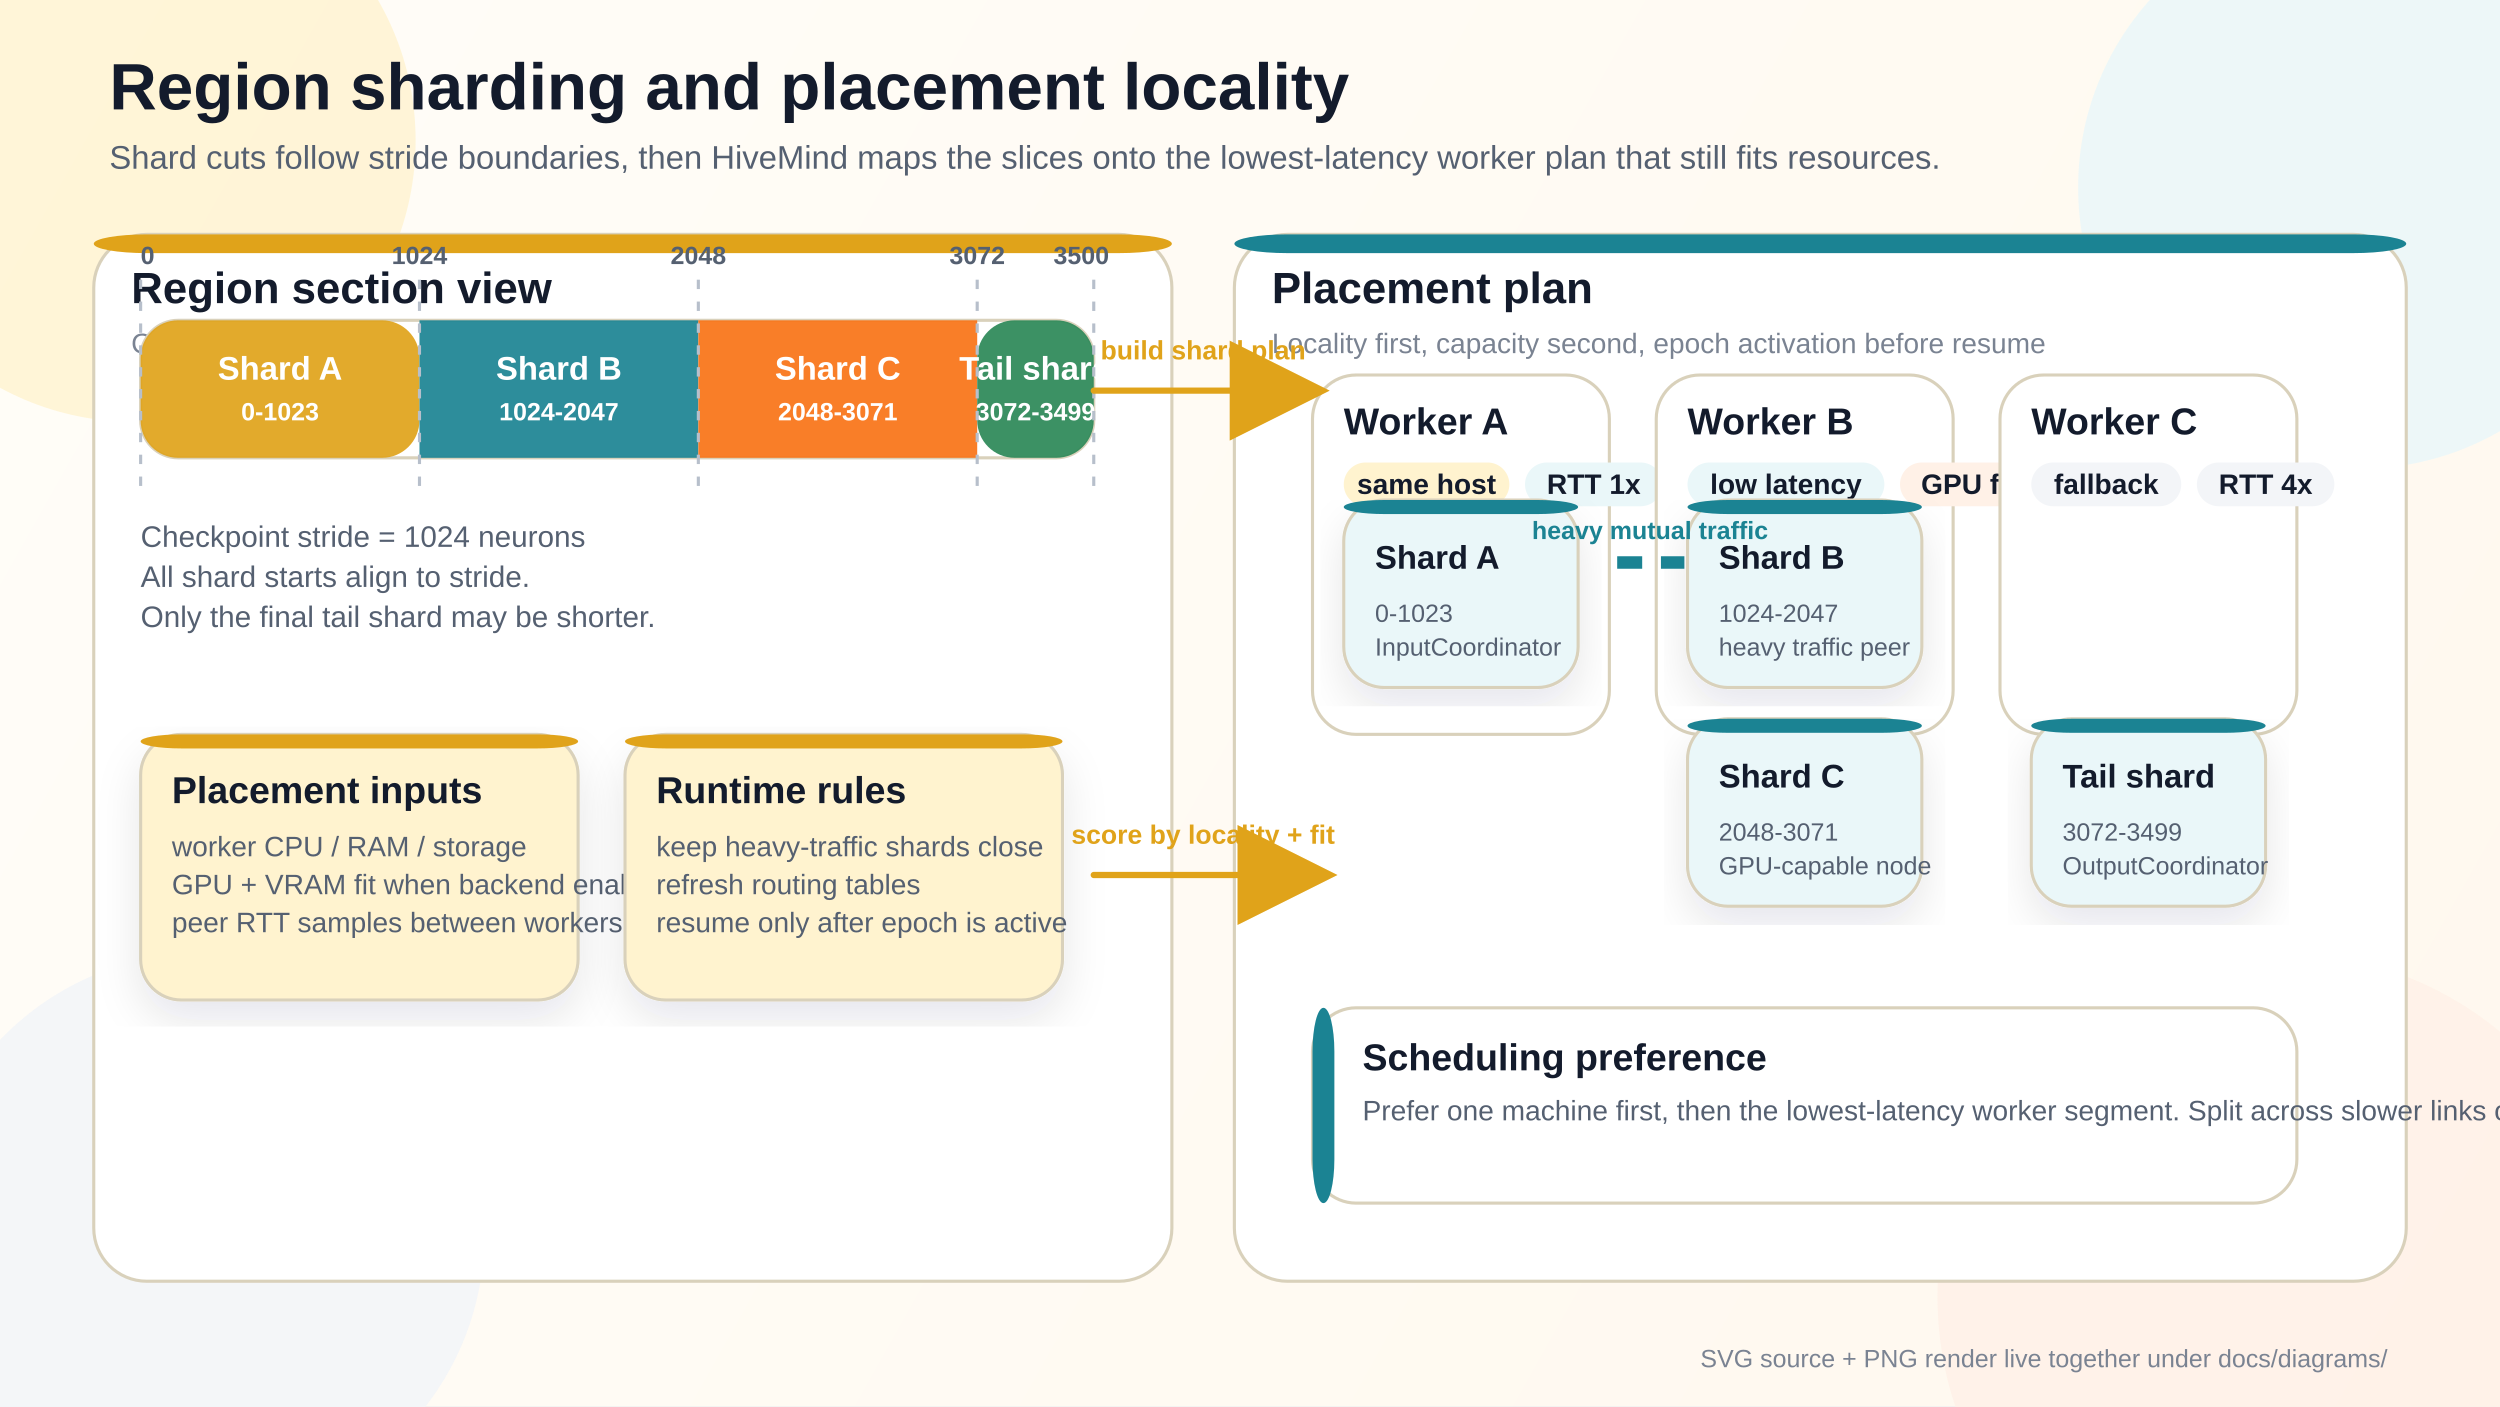
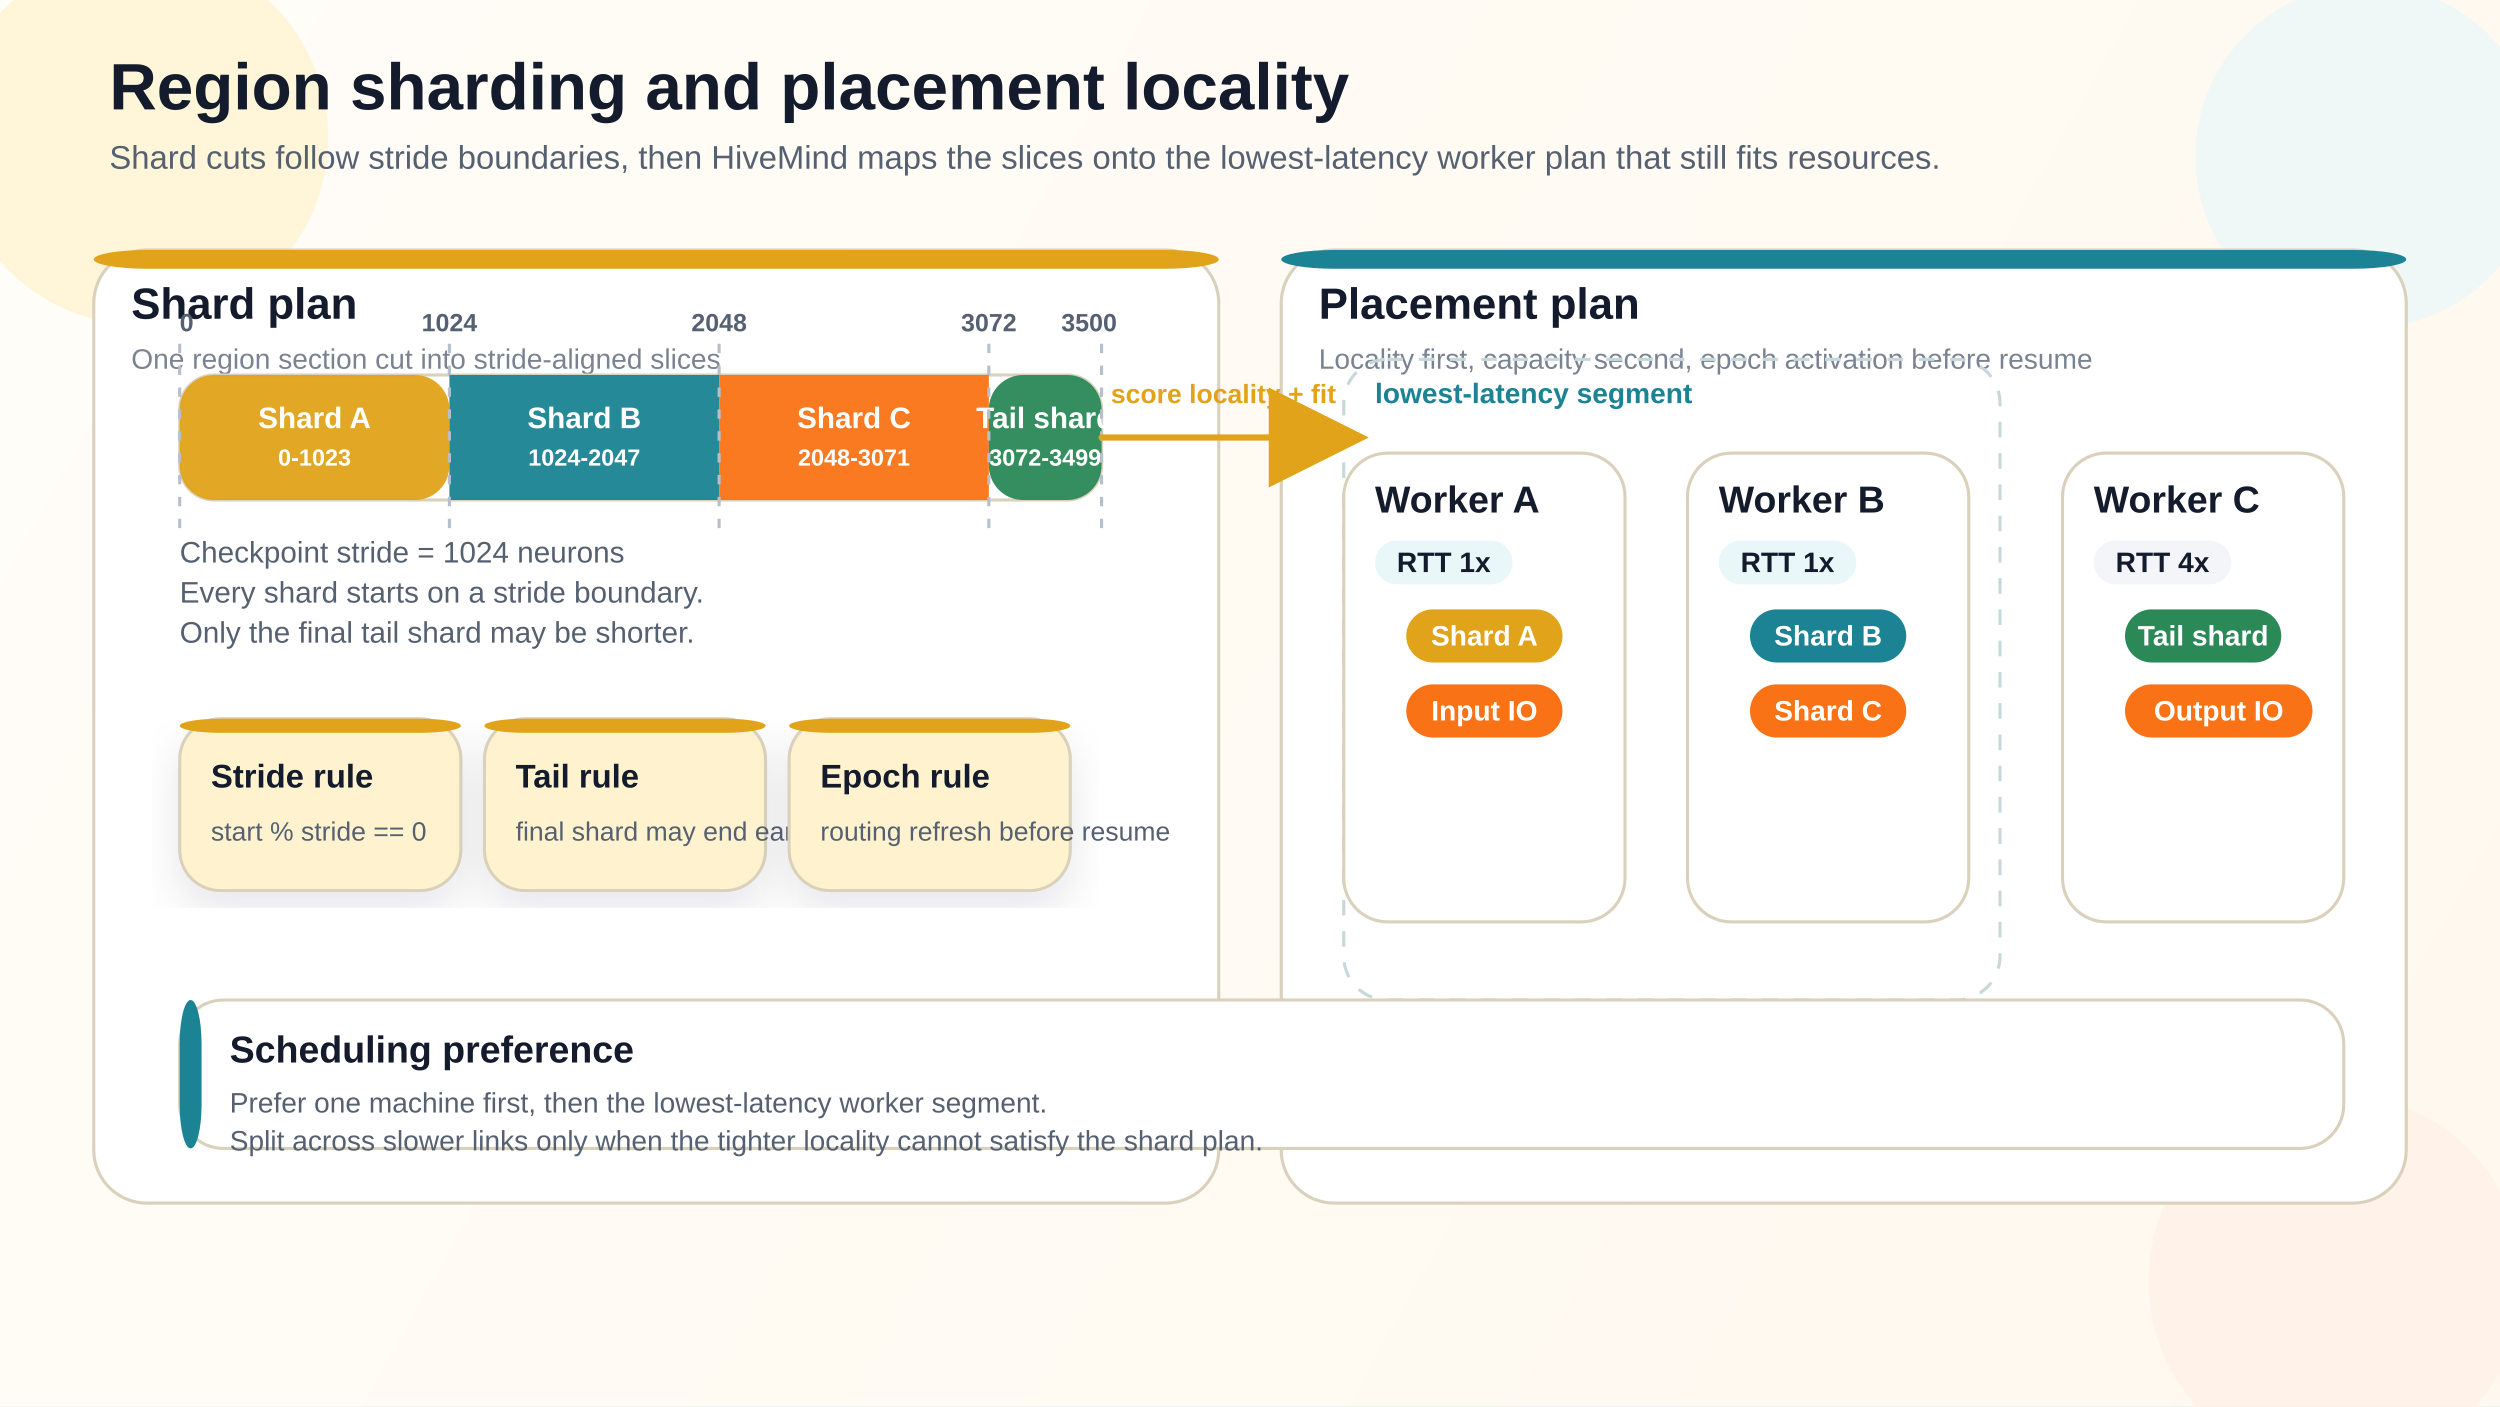
<svg xmlns="http://www.w3.org/2000/svg" width="1600" height="900" viewBox="0 0 1600 900" fill="none">
  <defs>
    <linearGradient id="bg-gradient" x1="0" y1="0" x2="1600" y2="900" gradientUnits="userSpaceOnUse">
      <stop offset="0%" stop-color="#FFFDF8" />
      <stop offset="100%" stop-color="#FFF8EE" />
    </linearGradient>
    <filter id="shadow" x="-10%" y="-10%" width="120%" height="120%">
      <feDropShadow dx="0" dy="12" stdDeviation="14" flood-color="#131B2C" flood-opacity="0.10" />
    </filter>
    <marker id="arrow-ink" markerWidth="16" markerHeight="16" refX="12" refY="8" orient="auto" markerUnits="strokeWidth">
      <path d="M 0 0 L 16 8 L 0 16 z" fill="#131B2C" />
    </marker>
    <marker id="arrow-teal" markerWidth="16" markerHeight="16" refX="12" refY="8" orient="auto" markerUnits="strokeWidth">
      <path d="M 0 0 L 16 8 L 0 16 z" fill="#1B8393" />
    </marker>
    <marker id="arrow-gold" markerWidth="16" markerHeight="16" refX="12" refY="8" orient="auto" markerUnits="strokeWidth">
      <path d="M 0 0 L 16 8 L 0 16 z" fill="#E0A31A" />
    </marker>
    <marker id="arrow-orange" markerWidth="16" markerHeight="16" refX="12" refY="8" orient="auto" markerUnits="strokeWidth">
      <path d="M 0 0 L 16 8 L 0 16 z" fill="#F97316" />
    </marker>
    <marker id="arrow-green" markerWidth="16" markerHeight="16" refX="12" refY="8" orient="auto" markerUnits="strokeWidth">
      <path d="M 0 0 L 16 8 L 0 16 z" fill="#2B8857" />
    </marker>
    <marker id="arrow-red" markerWidth="16" markerHeight="16" refX="12" refY="8" orient="auto" markerUnits="strokeWidth">
      <path d="M 0 0 L 16 8 L 0 16 z" fill="#B94B34" />
    </marker>
  </defs>
  <g>
    <rect x="0" y="0" width="1600" height="900" fill="url(#bg-gradient)" />
-     <circle cx="86" cy="90" r="180" fill="#FFF3CF" opacity="0.8" />
-     <circle cx="1510" cy="120" r="180" fill="#EAF7F9" opacity="0.85" />
-     <circle cx="1460" cy="830" r="220" fill="#FFF1E7" opacity="0.85" />
-     <circle cx="130" cy="790" r="180" fill="#F3F5F8" opacity="0.9" />
+     <circle cx="90" cy="88" r="120" fill="#FFF3CF" opacity="0.75" />
+     <circle cx="1515" cy="100" r="110" fill="#EAF7F9" opacity="0.75" />
+     <circle cx="1495" cy="820" r="120" fill="#FFF1E7" opacity="0.7" />
  </g>
  <g>
    <text x="70" y="70" fill="#131B2C" font-size="42" font-weight="850" font-family="Segoe UI, Helvetica Neue, Arial, sans-serif" text-anchor="start" dominant-baseline="alphabetic">Region sharding and placement locality</text>
    <text x="70" y="108" fill="#556071" font-size="21" font-weight="500" font-family="Segoe UI, Helvetica Neue, Arial, sans-serif" text-anchor="start" dominant-baseline="alphabetic">Shard cuts follow stride boundaries, then HiveMind maps the slices onto the lowest-latency worker plan that still fits resources.</text>
  </g>
  <g>
-     <rect x="60" y="150" width="690" height="670" rx="34" fill="white" stroke="#D9D1BB" stroke-width="2" />
-     <rect x="60" y="150" width="690" height="12" rx="34" fill="#E0A31A" />
-     <text x="84" y="194" fill="#131B2C" font-size="28" font-weight="800" font-family="Segoe UI, Helvetica Neue, Arial, sans-serif" text-anchor="start" dominant-baseline="alphabetic">Region section view</text>
-     <text x="84" y="226" fill="#7A8392" font-size="18" font-weight="500" font-family="Segoe UI, Helvetica Neue, Arial, sans-serif" text-anchor="start" dominant-baseline="alphabetic">One region, one contiguous neuron span, stride-aligned shard cuts</text>
+     <rect x="60" y="160" width="720" height="610" rx="34" fill="white" stroke="#D9D1BB" stroke-width="2" />
+     <rect x="60" y="160" width="720" height="12" rx="34" fill="#E0A31A" />
+     <text x="84" y="204" fill="#131B2C" font-size="28" font-weight="800" font-family="Segoe UI, Helvetica Neue, Arial, sans-serif" text-anchor="start" dominant-baseline="alphabetic">Shard plan</text>
+     <text x="84" y="236" fill="#7A8392" font-size="18" font-weight="500" font-family="Segoe UI, Helvetica Neue, Arial, sans-serif" text-anchor="start" dominant-baseline="alphabetic">One region section cut into stride-aligned slices</text>
  </g>
  <g>
-     <rect x="790" y="150" width="750" height="670" rx="34" fill="white" stroke="#D9D1BB" stroke-width="2" />
-     <rect x="790" y="150" width="750" height="12" rx="34" fill="#1B8393" />
-     <text x="814" y="194" fill="#131B2C" font-size="28" font-weight="800" font-family="Segoe UI, Helvetica Neue, Arial, sans-serif" text-anchor="start" dominant-baseline="alphabetic">Placement plan</text>
-     <text x="814" y="226" fill="#7A8392" font-size="18" font-weight="500" font-family="Segoe UI, Helvetica Neue, Arial, sans-serif" text-anchor="start" dominant-baseline="alphabetic">Locality first, capacity second, epoch activation before resume</text>
+     <rect x="820" y="160" width="720" height="610" rx="34" fill="white" stroke="#D9D1BB" stroke-width="2" />
+     <rect x="820" y="160" width="720" height="12" rx="34" fill="#1B8393" />
+     <text x="844" y="204" fill="#131B2C" font-size="28" font-weight="800" font-family="Segoe UI, Helvetica Neue, Arial, sans-serif" text-anchor="start" dominant-baseline="alphabetic">Placement plan</text>
+     <text x="844" y="236" fill="#7A8392" font-size="18" font-weight="500" font-family="Segoe UI, Helvetica Neue, Arial, sans-serif" text-anchor="start" dominant-baseline="alphabetic">Locality first, capacity second, epoch activation before resume</text>
  </g>
-   <rect x="90" y="205" width="610" height="88" rx="24" fill="white" stroke="#D9D1BB" stroke-width="2" />
-   <rect x="90" y="205" width="178.47" height="88" rx="24" fill="#E0A31A" opacity="0.92" />
-   <text x="179.23" y="243" fill="white" font-size="21" font-weight="800" font-family="Segoe UI, Helvetica Neue, Arial, sans-serif" text-anchor="middle" dominant-baseline="alphabetic">Shard A</text>
-   <text x="179.23" y="269" fill="white" font-size="16" font-weight="600" font-family="Segoe UI, Helvetica Neue, Arial, sans-serif" text-anchor="middle" dominant-baseline="alphabetic">0-1023</text>
-   <rect x="268.47" y="205" width="178.47" height="88" rx="0" fill="#1B8393" opacity="0.92" />
-   <text x="357.7" y="243" fill="white" font-size="21" font-weight="800" font-family="Segoe UI, Helvetica Neue, Arial, sans-serif" text-anchor="middle" dominant-baseline="alphabetic">Shard B</text>
-   <text x="357.7" y="269" fill="white" font-size="16" font-weight="600" font-family="Segoe UI, Helvetica Neue, Arial, sans-serif" text-anchor="middle" dominant-baseline="alphabetic">1024-2047</text>
-   <rect x="446.94" y="205" width="178.47" height="88" rx="0" fill="#F97316" opacity="0.92" />
-   <text x="536.17" y="243" fill="white" font-size="21" font-weight="800" font-family="Segoe UI, Helvetica Neue, Arial, sans-serif" text-anchor="middle" dominant-baseline="alphabetic">Shard C</text>
-   <text x="536.17" y="269" fill="white" font-size="16" font-weight="600" font-family="Segoe UI, Helvetica Neue, Arial, sans-serif" text-anchor="middle" dominant-baseline="alphabetic">2048-3071</text>
-   <rect x="625.41" y="205" width="74.59" height="88" rx="24" fill="#2B8857" opacity="0.92" />
-   <text x="662.7" y="243" fill="white" font-size="21" font-weight="800" font-family="Segoe UI, Helvetica Neue, Arial, sans-serif" text-anchor="middle" dominant-baseline="alphabetic">Tail shard</text>
-   <text x="662.7" y="269" fill="white" font-size="16" font-weight="600" font-family="Segoe UI, Helvetica Neue, Arial, sans-serif" text-anchor="middle" dominant-baseline="alphabetic">3072-3499</text>
-   <line x1="90" y1="179" x2="90" y2="313" stroke="#B7BFCB" stroke-width="2" stroke-dasharray="6 8" />
-   <text x="90" y="169" fill="#556071" font-size="16" font-weight="700" font-family="Segoe UI, Helvetica Neue, Arial, sans-serif" text-anchor="start" dominant-baseline="alphabetic">0</text>
-   <line x1="268.47" y1="179" x2="268.47" y2="313" stroke="#B7BFCB" stroke-width="2" stroke-dasharray="6 8" />
-   <text x="268.47" y="169" fill="#556071" font-size="16" font-weight="700" font-family="Segoe UI, Helvetica Neue, Arial, sans-serif" text-anchor="middle" dominant-baseline="alphabetic">1024</text>
-   <line x1="446.94" y1="179" x2="446.94" y2="313" stroke="#B7BFCB" stroke-width="2" stroke-dasharray="6 8" />
-   <text x="446.94" y="169" fill="#556071" font-size="16" font-weight="700" font-family="Segoe UI, Helvetica Neue, Arial, sans-serif" text-anchor="middle" dominant-baseline="alphabetic">2048</text>
-   <line x1="625.41" y1="179" x2="625.41" y2="313" stroke="#B7BFCB" stroke-width="2" stroke-dasharray="6 8" />
-   <text x="625.41" y="169" fill="#556071" font-size="16" font-weight="700" font-family="Segoe UI, Helvetica Neue, Arial, sans-serif" text-anchor="middle" dominant-baseline="alphabetic">3072</text>
-   <line x1="700" y1="179" x2="700" y2="313" stroke="#B7BFCB" stroke-width="2" stroke-dasharray="6 8" />
-   <text x="692" y="169" fill="#556071" font-size="16" font-weight="700" font-family="Segoe UI, Helvetica Neue, Arial, sans-serif" text-anchor="middle" dominant-baseline="alphabetic">3500</text>
-   <text x="90" y="350" fill="#556071" font-size="19" font-weight="500" font-family="Segoe UI, Helvetica Neue, Arial, sans-serif" text-anchor="start">
-     <tspan x="90" dy="0">Checkpoint stride = 1024 neurons</tspan>
-     <tspan x="90" dy="1.35em">All shard starts align to stride.</tspan>
-     <tspan x="90" dy="1.35em">Only the final tail shard may be shorter.</tspan>
+   <rect x="115" y="240" width="590" height="80" rx="22" fill="white" stroke="#D9D1BB" stroke-width="2" />
+   <rect x="115" y="240" width="172.62" height="80" rx="22" fill="#E0A31A" opacity="0.95" />
+   <text x="201.31" y="274" fill="white" font-size="19" font-weight="800" font-family="Segoe UI, Helvetica Neue, Arial, sans-serif" text-anchor="middle" dominant-baseline="alphabetic">Shard A</text>
+   <text x="201.31" y="298" fill="white" font-size="15" font-weight="700" font-family="Segoe UI, Helvetica Neue, Arial, sans-serif" text-anchor="middle" dominant-baseline="alphabetic">0-1023</text>
+   <rect x="287.62" y="240" width="172.62" height="80" rx="0" fill="#1B8393" opacity="0.95" />
+   <text x="373.93" y="274" fill="white" font-size="19" font-weight="800" font-family="Segoe UI, Helvetica Neue, Arial, sans-serif" text-anchor="middle" dominant-baseline="alphabetic">Shard B</text>
+   <text x="373.93" y="298" fill="white" font-size="15" font-weight="700" font-family="Segoe UI, Helvetica Neue, Arial, sans-serif" text-anchor="middle" dominant-baseline="alphabetic">1024-2047</text>
+   <rect x="460.23" y="240" width="172.62" height="80" rx="0" fill="#F97316" opacity="0.95" />
+   <text x="546.54" y="274" fill="white" font-size="19" font-weight="800" font-family="Segoe UI, Helvetica Neue, Arial, sans-serif" text-anchor="middle" dominant-baseline="alphabetic">Shard C</text>
+   <text x="546.54" y="298" fill="white" font-size="15" font-weight="700" font-family="Segoe UI, Helvetica Neue, Arial, sans-serif" text-anchor="middle" dominant-baseline="alphabetic">2048-3071</text>
+   <rect x="632.85" y="240" width="72.15" height="80" rx="22" fill="#2B8857" opacity="0.95" />
+   <text x="668.93" y="274" fill="white" font-size="19" font-weight="800" font-family="Segoe UI, Helvetica Neue, Arial, sans-serif" text-anchor="middle" dominant-baseline="alphabetic">Tail shard</text>
+   <text x="668.93" y="298" fill="white" font-size="15" font-weight="700" font-family="Segoe UI, Helvetica Neue, Arial, sans-serif" text-anchor="middle" dominant-baseline="alphabetic">3072-3499</text>
+   <line x1="115" y1="220" x2="115" y2="342" stroke="#B7BFCB" stroke-width="2" stroke-dasharray="6 8" />
+   <text x="115" y="212" fill="#556071" font-size="16" font-weight="700" font-family="Segoe UI, Helvetica Neue, Arial, sans-serif" text-anchor="start" dominant-baseline="alphabetic">0</text>
+   <line x1="287.62" y1="220" x2="287.62" y2="342" stroke="#B7BFCB" stroke-width="2" stroke-dasharray="6 8" />
+   <text x="287.62" y="212" fill="#556071" font-size="16" font-weight="700" font-family="Segoe UI, Helvetica Neue, Arial, sans-serif" text-anchor="middle" dominant-baseline="alphabetic">1024</text>
+   <line x1="460.23" y1="220" x2="460.23" y2="342" stroke="#B7BFCB" stroke-width="2" stroke-dasharray="6 8" />
+   <text x="460.23" y="212" fill="#556071" font-size="16" font-weight="700" font-family="Segoe UI, Helvetica Neue, Arial, sans-serif" text-anchor="middle" dominant-baseline="alphabetic">2048</text>
+   <line x1="632.85" y1="220" x2="632.85" y2="342" stroke="#B7BFCB" stroke-width="2" stroke-dasharray="6 8" />
+   <text x="632.85" y="212" fill="#556071" font-size="16" font-weight="700" font-family="Segoe UI, Helvetica Neue, Arial, sans-serif" text-anchor="middle" dominant-baseline="alphabetic">3072</text>
+   <line x1="705" y1="220" x2="705" y2="342" stroke="#B7BFCB" stroke-width="2" stroke-dasharray="6 8" />
+   <text x="697" y="212" fill="#556071" font-size="16" font-weight="700" font-family="Segoe UI, Helvetica Neue, Arial, sans-serif" text-anchor="middle" dominant-baseline="alphabetic">3500</text>
+   <text x="115" y="360" fill="#556071" font-size="19" font-weight="500" font-family="Segoe UI, Helvetica Neue, Arial, sans-serif" text-anchor="start">
+     <tspan x="115" dy="0">Checkpoint stride = 1024 neurons</tspan>
+     <tspan x="115" dy="1.35em">Every shard starts on a stride boundary.</tspan>
+     <tspan x="115" dy="1.35em">Only the final tail shard may be shorter.</tspan>
  </text>
  <g>
-     <rect x="90" y="470" width="280" height="170" rx="26" fill="#FFF3CF" stroke="#D9D1BB" stroke-width="2" filter="url(#shadow)" />
-     <rect x="90" y="470" width="280" height="9" rx="26" fill="#E0A31A" />
-     <text x="110" y="514" fill="#131B2C" font-size="24" font-weight="750" font-family="Segoe UI, Helvetica Neue, Arial, sans-serif" text-anchor="start" dominant-baseline="alphabetic">Placement inputs</text>
-     <text x="110" y="548" fill="#556071" font-size="18" font-weight="500" font-family="Segoe UI, Helvetica Neue, Arial, sans-serif" text-anchor="start">
-       <tspan x="110" dy="0">worker CPU / RAM / storage</tspan>
-       <tspan x="110" dy="1.35em">GPU + VRAM fit when backend enabled</tspan>
-       <tspan x="110" dy="1.35em">peer RTT samples between workers</tspan>
+     <rect x="115" y="460" width="180" height="110" rx="26" fill="#FFF3CF" stroke="#D9D1BB" stroke-width="2" filter="url(#shadow)" />
+     <rect x="115" y="460" width="180" height="9" rx="26" fill="#E0A31A" />
+     <text x="135" y="504" fill="#131B2C" font-size="21" font-weight="750" font-family="Segoe UI, Helvetica Neue, Arial, sans-serif" text-anchor="start" dominant-baseline="alphabetic">Stride rule</text>
+     <text x="135" y="538" fill="#556071" font-size="17" font-weight="500" font-family="Segoe UI, Helvetica Neue, Arial, sans-serif" text-anchor="start">
+       <tspan x="135" dy="0">start % stride == 0</tspan>
    </text>
  </g>
  <g>
-     <rect x="400" y="470" width="280" height="170" rx="26" fill="#FFF3CF" stroke="#D9D1BB" stroke-width="2" filter="url(#shadow)" />
-     <rect x="400" y="470" width="280" height="9" rx="26" fill="#E0A31A" />
-     <text x="420" y="514" fill="#131B2C" font-size="24" font-weight="750" font-family="Segoe UI, Helvetica Neue, Arial, sans-serif" text-anchor="start" dominant-baseline="alphabetic">Runtime rules</text>
-     <text x="420" y="548" fill="#556071" font-size="18" font-weight="500" font-family="Segoe UI, Helvetica Neue, Arial, sans-serif" text-anchor="start">
-       <tspan x="420" dy="0">keep heavy-traffic shards close</tspan>
-       <tspan x="420" dy="1.35em">refresh routing tables</tspan>
-       <tspan x="420" dy="1.35em">resume only after epoch is active</tspan>
+     <rect x="310" y="460" width="180" height="110" rx="26" fill="#FFF3CF" stroke="#D9D1BB" stroke-width="2" filter="url(#shadow)" />
+     <rect x="310" y="460" width="180" height="9" rx="26" fill="#E0A31A" />
+     <text x="330" y="504" fill="#131B2C" font-size="21" font-weight="750" font-family="Segoe UI, Helvetica Neue, Arial, sans-serif" text-anchor="start" dominant-baseline="alphabetic">Tail rule</text>
+     <text x="330" y="538" fill="#556071" font-size="17" font-weight="500" font-family="Segoe UI, Helvetica Neue, Arial, sans-serif" text-anchor="start">
+       <tspan x="330" dy="0">final shard may end early</tspan>
    </text>
  </g>
  <g>
-     <rect x="840" y="240" width="190" height="230" rx="28" fill="white" stroke="#D9D1BB" stroke-width="2" />
-     <text x="860" y="278" fill="#131B2C" font-size="24" font-weight="800" font-family="Segoe UI, Helvetica Neue, Arial, sans-serif" text-anchor="start" dominant-baseline="alphabetic">Worker A</text>
+     <rect x="505" y="460" width="180" height="110" rx="26" fill="#FFF3CF" stroke="#D9D1BB" stroke-width="2" filter="url(#shadow)" />
+     <rect x="505" y="460" width="180" height="9" rx="26" fill="#E0A31A" />
+     <text x="525" y="504" fill="#131B2C" font-size="21" font-weight="750" font-family="Segoe UI, Helvetica Neue, Arial, sans-serif" text-anchor="start" dominant-baseline="alphabetic">Epoch rule</text>
+     <text x="525" y="538" fill="#556071" font-size="17" font-weight="500" font-family="Segoe UI, Helvetica Neue, Arial, sans-serif" text-anchor="start">
+       <tspan x="525" dy="0">routing refresh before resume</tspan>
+     </text>
+   </g>
+   <rect x="860" y="230" width="420" height="410" rx="28" fill="none" stroke="#C7D8DB" stroke-width="2" stroke-dasharray="10 10" />
+   <text x="880" y="258" fill="#1B8393" font-size="18" font-weight="700" font-family="Segoe UI, Helvetica Neue, Arial, sans-serif" text-anchor="start" dominant-baseline="alphabetic">lowest-latency segment</text>
+   <g>
+     <rect x="860" y="290" width="180" height="300" rx="28" fill="white" stroke="#D9D1BB" stroke-width="2" />
+     <text x="880" y="328" fill="#131B2C" font-size="24" font-weight="800" font-family="Segoe UI, Helvetica Neue, Arial, sans-serif" text-anchor="start" dominant-baseline="alphabetic">Worker A</text>
    <g>
-       <rect x="860" y="296" width="106" height="28" rx="14.0" fill="#FFF3CF" />
-       <text x="913" y="311" fill="#131B2C" font-size="18" font-weight="700" font-family="Segoe UI, Helvetica Neue, Arial, sans-serif" text-anchor="middle" dominant-baseline="middle">same host</text>
-     </g>
-     <g>
-       <rect x="976" y="296" width="88" height="28" rx="14.0" fill="#EAF7F9" />
-       <text x="1020" y="311" fill="#131B2C" font-size="18" font-weight="700" font-family="Segoe UI, Helvetica Neue, Arial, sans-serif" text-anchor="middle" dominant-baseline="middle">RTT 1x</text>
+       <rect x="880" y="346" width="88" height="28" rx="14.0" fill="#EAF7F9" />
+       <text x="924" y="361" fill="#131B2C" font-size="18" font-weight="700" font-family="Segoe UI, Helvetica Neue, Arial, sans-serif" text-anchor="middle" dominant-baseline="middle">RTT 1x</text>
    </g>
  </g>
  <g>
-     <rect x="1060" y="240" width="190" height="230" rx="28" fill="white" stroke="#D9D1BB" stroke-width="2" />
-     <text x="1080" y="278" fill="#131B2C" font-size="24" font-weight="800" font-family="Segoe UI, Helvetica Neue, Arial, sans-serif" text-anchor="start" dominant-baseline="alphabetic">Worker B</text>
+     <rect x="1080" y="290" width="180" height="300" rx="28" fill="white" stroke="#D9D1BB" stroke-width="2" />
+     <text x="1100" y="328" fill="#131B2C" font-size="24" font-weight="800" font-family="Segoe UI, Helvetica Neue, Arial, sans-serif" text-anchor="start" dominant-baseline="alphabetic">Worker B</text>
    <g>
-       <rect x="1080" y="296" width="126" height="28" rx="14.0" fill="#EAF7F9" />
-       <text x="1143" y="311" fill="#131B2C" font-size="18" font-weight="700" font-family="Segoe UI, Helvetica Neue, Arial, sans-serif" text-anchor="middle" dominant-baseline="middle">low latency</text>
-     </g>
-     <g>
-       <rect x="1216" y="296" width="88" height="28" rx="14.0" fill="#FFF1E7" />
-       <text x="1260" y="311" fill="#131B2C" font-size="18" font-weight="700" font-family="Segoe UI, Helvetica Neue, Arial, sans-serif" text-anchor="middle" dominant-baseline="middle">GPU fit</text>
+       <rect x="1100" y="346" width="88" height="28" rx="14.0" fill="#EAF7F9" />
+       <text x="1144" y="361" fill="#131B2C" font-size="18" font-weight="700" font-family="Segoe UI, Helvetica Neue, Arial, sans-serif" text-anchor="middle" dominant-baseline="middle">RTT 1x</text>
    </g>
  </g>
  <g>
-     <rect x="1280" y="240" width="190" height="230" rx="28" fill="white" stroke="#D9D1BB" stroke-width="2" />
-     <text x="1300" y="278" fill="#131B2C" font-size="24" font-weight="800" font-family="Segoe UI, Helvetica Neue, Arial, sans-serif" text-anchor="start" dominant-baseline="alphabetic">Worker C</text>
+     <rect x="1320" y="290" width="180" height="300" rx="28" fill="white" stroke="#D9D1BB" stroke-width="2" />
+     <text x="1340" y="328" fill="#131B2C" font-size="24" font-weight="800" font-family="Segoe UI, Helvetica Neue, Arial, sans-serif" text-anchor="start" dominant-baseline="alphabetic">Worker C</text>
    <g>
-       <rect x="1300" y="296" width="96" height="28" rx="14.0" fill="#F3F5F8" />
-       <text x="1348" y="311" fill="#131B2C" font-size="18" font-weight="700" font-family="Segoe UI, Helvetica Neue, Arial, sans-serif" text-anchor="middle" dominant-baseline="middle">fallback</text>
-     </g>
-     <g>
-       <rect x="1406" y="296" width="88" height="28" rx="14.0" fill="#F3F5F8" />
-       <text x="1450" y="311" fill="#131B2C" font-size="18" font-weight="700" font-family="Segoe UI, Helvetica Neue, Arial, sans-serif" text-anchor="middle" dominant-baseline="middle">RTT 4x</text>
+       <rect x="1340" y="346" width="88" height="28" rx="14.0" fill="#F3F5F8" />
+       <text x="1384" y="361" fill="#131B2C" font-size="18" font-weight="700" font-family="Segoe UI, Helvetica Neue, Arial, sans-serif" text-anchor="middle" dominant-baseline="middle">RTT 4x</text>
    </g>
  </g>
  <g>
-     <rect x="860" y="320" width="150" height="120" rx="26" fill="#EAF7F9" stroke="#D9D1BB" stroke-width="2" filter="url(#shadow)" />
-     <rect x="860" y="320" width="150" height="9" rx="26" fill="#1B8393" />
-     <text x="880" y="364" fill="#131B2C" font-size="21" font-weight="750" font-family="Segoe UI, Helvetica Neue, Arial, sans-serif" text-anchor="start" dominant-baseline="alphabetic">Shard A</text>
-     <text x="880" y="398" fill="#556071" font-size="16" font-weight="500" font-family="Segoe UI, Helvetica Neue, Arial, sans-serif" text-anchor="start">
-       <tspan x="880" dy="0">0-1023</tspan>
-       <tspan x="880" dy="1.35em">InputCoordinator</tspan>
+     <rect x="900" y="390" width="100" height="34" rx="17.0" fill="#E0A31A" />
+     <text x="950" y="408" fill="white" font-size="18" font-weight="700" font-family="Segoe UI, Helvetica Neue, Arial, sans-serif" text-anchor="middle" dominant-baseline="middle">Shard A</text>
+   </g>
+   <g>
+     <rect x="900" y="438" width="100" height="34" rx="17.0" fill="#F97316" />
+     <text x="950" y="456" fill="white" font-size="18" font-weight="700" font-family="Segoe UI, Helvetica Neue, Arial, sans-serif" text-anchor="middle" dominant-baseline="middle">Input IO</text>
+   </g>
+   <g>
+     <rect x="1120" y="390" width="100" height="34" rx="17.0" fill="#1B8393" />
+     <text x="1170" y="408" fill="white" font-size="18" font-weight="700" font-family="Segoe UI, Helvetica Neue, Arial, sans-serif" text-anchor="middle" dominant-baseline="middle">Shard B</text>
+   </g>
+   <g>
+     <rect x="1120" y="438" width="100" height="34" rx="17.0" fill="#F97316" />
+     <text x="1170" y="456" fill="white" font-size="18" font-weight="700" font-family="Segoe UI, Helvetica Neue, Arial, sans-serif" text-anchor="middle" dominant-baseline="middle">Shard C</text>
+   </g>
+   <g>
+     <rect x="1360" y="390" width="100" height="34" rx="17.0" fill="#2B8857" />
+     <text x="1410" y="408" fill="white" font-size="18" font-weight="700" font-family="Segoe UI, Helvetica Neue, Arial, sans-serif" text-anchor="middle" dominant-baseline="middle">Tail shard</text>
+   </g>
+   <g>
+     <rect x="1360" y="438" width="120" height="34" rx="17.0" fill="#F97316" />
+     <text x="1420" y="456" fill="white" font-size="18" font-weight="700" font-family="Segoe UI, Helvetica Neue, Arial, sans-serif" text-anchor="middle" dominant-baseline="middle">Output IO</text>
+   </g>
+   <g>
+     <line x1="705" y1="280" x2="860" y2="280" stroke="#E0A31A" stroke-width="4" stroke-linecap="round" marker-end="url(#arrow-gold)" />
+     <text x="783" y="258" fill="#E0A31A" font-size="17" font-weight="700" font-family="Segoe UI, Helvetica Neue, Arial, sans-serif" text-anchor="middle" dominant-baseline="alphabetic">score locality + fit</text>
+   </g>
+   <g>
+     <rect x="115" y="640" width="1385" height="95" rx="28" fill="white" stroke="#D9D1BB" stroke-width="2" />
+     <rect x="115" y="640" width="14" height="95" rx="28" fill="#1B8393" />
+     <text x="147" y="680" fill="#131B2C" font-size="24" font-weight="780" font-family="Segoe UI, Helvetica Neue, Arial, sans-serif" text-anchor="start" dominant-baseline="alphabetic">Scheduling preference</text>
+     <text x="147" y="712" fill="#556071" font-size="18" font-weight="500" font-family="Segoe UI, Helvetica Neue, Arial, sans-serif" text-anchor="start">
+       <tspan x="147" dy="0">Prefer one machine first, then the lowest-latency worker segment.</tspan>
+       <tspan x="147" dy="1.35em">Split across slower links only when the tighter locality cannot satisfy the shard plan.</tspan>
    </text>
  </g>
-   <g>
-     <rect x="1080" y="320" width="150" height="120" rx="26" fill="#EAF7F9" stroke="#D9D1BB" stroke-width="2" filter="url(#shadow)" />
-     <rect x="1080" y="320" width="150" height="9" rx="26" fill="#1B8393" />
-     <text x="1100" y="364" fill="#131B2C" font-size="21" font-weight="750" font-family="Segoe UI, Helvetica Neue, Arial, sans-serif" text-anchor="start" dominant-baseline="alphabetic">Shard B</text>
-     <text x="1100" y="398" fill="#556071" font-size="16" font-weight="500" font-family="Segoe UI, Helvetica Neue, Arial, sans-serif" text-anchor="start">
-       <tspan x="1100" dy="0">1024-2047</tspan>
-       <tspan x="1100" dy="1.35em">heavy traffic peer</tspan>
-     </text>
-   </g>
-   <g>
-     <rect x="1080" y="460" width="150" height="120" rx="26" fill="#EAF7F9" stroke="#D9D1BB" stroke-width="2" filter="url(#shadow)" />
-     <rect x="1080" y="460" width="150" height="9" rx="26" fill="#1B8393" />
-     <text x="1100" y="504" fill="#131B2C" font-size="21" font-weight="750" font-family="Segoe UI, Helvetica Neue, Arial, sans-serif" text-anchor="start" dominant-baseline="alphabetic">Shard C</text>
-     <text x="1100" y="538" fill="#556071" font-size="16" font-weight="500" font-family="Segoe UI, Helvetica Neue, Arial, sans-serif" text-anchor="start">
-       <tspan x="1100" dy="0">2048-3071</tspan>
-       <tspan x="1100" dy="1.35em">GPU-capable node</tspan>
-     </text>
-   </g>
-   <g>
-     <rect x="1300" y="460" width="150" height="120" rx="26" fill="#EAF7F9" stroke="#D9D1BB" stroke-width="2" filter="url(#shadow)" />
-     <rect x="1300" y="460" width="150" height="9" rx="26" fill="#1B8393" />
-     <text x="1320" y="504" fill="#131B2C" font-size="21" font-weight="750" font-family="Segoe UI, Helvetica Neue, Arial, sans-serif" text-anchor="start" dominant-baseline="alphabetic">Tail shard</text>
-     <text x="1320" y="538" fill="#556071" font-size="16" font-weight="500" font-family="Segoe UI, Helvetica Neue, Arial, sans-serif" text-anchor="start">
-       <tspan x="1320" dy="0">3072-3499</tspan>
-       <tspan x="1320" dy="1.35em">OutputCoordinator</tspan>
-     </text>
-   </g>
-   <line x1="1035" y1="360" x2="1078" y2="360" stroke="#1B8393" stroke-width="8" stroke-dasharray="16 12" />
-   <text x="1056" y="345" fill="#1B8393" font-size="16" font-weight="700" font-family="Segoe UI, Helvetica Neue, Arial, sans-serif" text-anchor="middle" dominant-baseline="alphabetic">heavy mutual traffic</text>
-   <g>
-     <line x1="700" y1="250" x2="835" y2="250" stroke="#E0A31A" stroke-width="4" stroke-linecap="round" marker-end="url(#arrow-gold)" />
-     <text x="770" y="230" fill="#E0A31A" font-size="17" font-weight="700" font-family="Segoe UI, Helvetica Neue, Arial, sans-serif" text-anchor="middle" dominant-baseline="alphabetic">build shard plan</text>
-   </g>
-   <g>
-     <line x1="700" y1="560" x2="840" y2="560" stroke="#E0A31A" stroke-width="4" stroke-linecap="round" marker-end="url(#arrow-gold)" />
-     <text x="770" y="540" fill="#E0A31A" font-size="17" font-weight="700" font-family="Segoe UI, Helvetica Neue, Arial, sans-serif" text-anchor="middle" dominant-baseline="alphabetic">score by locality + fit</text>
-   </g>
-   <g>
-     <rect x="840" y="645" width="630" height="125" rx="28" fill="white" stroke="#D9D1BB" stroke-width="2" />
-     <rect x="840" y="645" width="14" height="125" rx="28" fill="#1B8393" />
-     <text x="872" y="685" fill="#131B2C" font-size="24" font-weight="780" font-family="Segoe UI, Helvetica Neue, Arial, sans-serif" text-anchor="start" dominant-baseline="alphabetic">Scheduling preference</text>
-     <text x="872" y="717" fill="#556071" font-size="18" font-weight="500" font-family="Segoe UI, Helvetica Neue, Arial, sans-serif" text-anchor="start">
-       <tspan x="872" dy="0">Prefer one machine first, then the lowest-latency worker segment. Split across slower links only when the tighter locality cannot satisfy the shard plan.</tspan>
-     </text>
-   </g>
-   <text x="1528" y="875" fill="#7A8392" font-size="16" font-weight="500" font-family="Segoe UI, Helvetica Neue, Arial, sans-serif" text-anchor="end" dominant-baseline="alphabetic">SVG source + PNG render live together under docs/diagrams/</text>
</svg>
